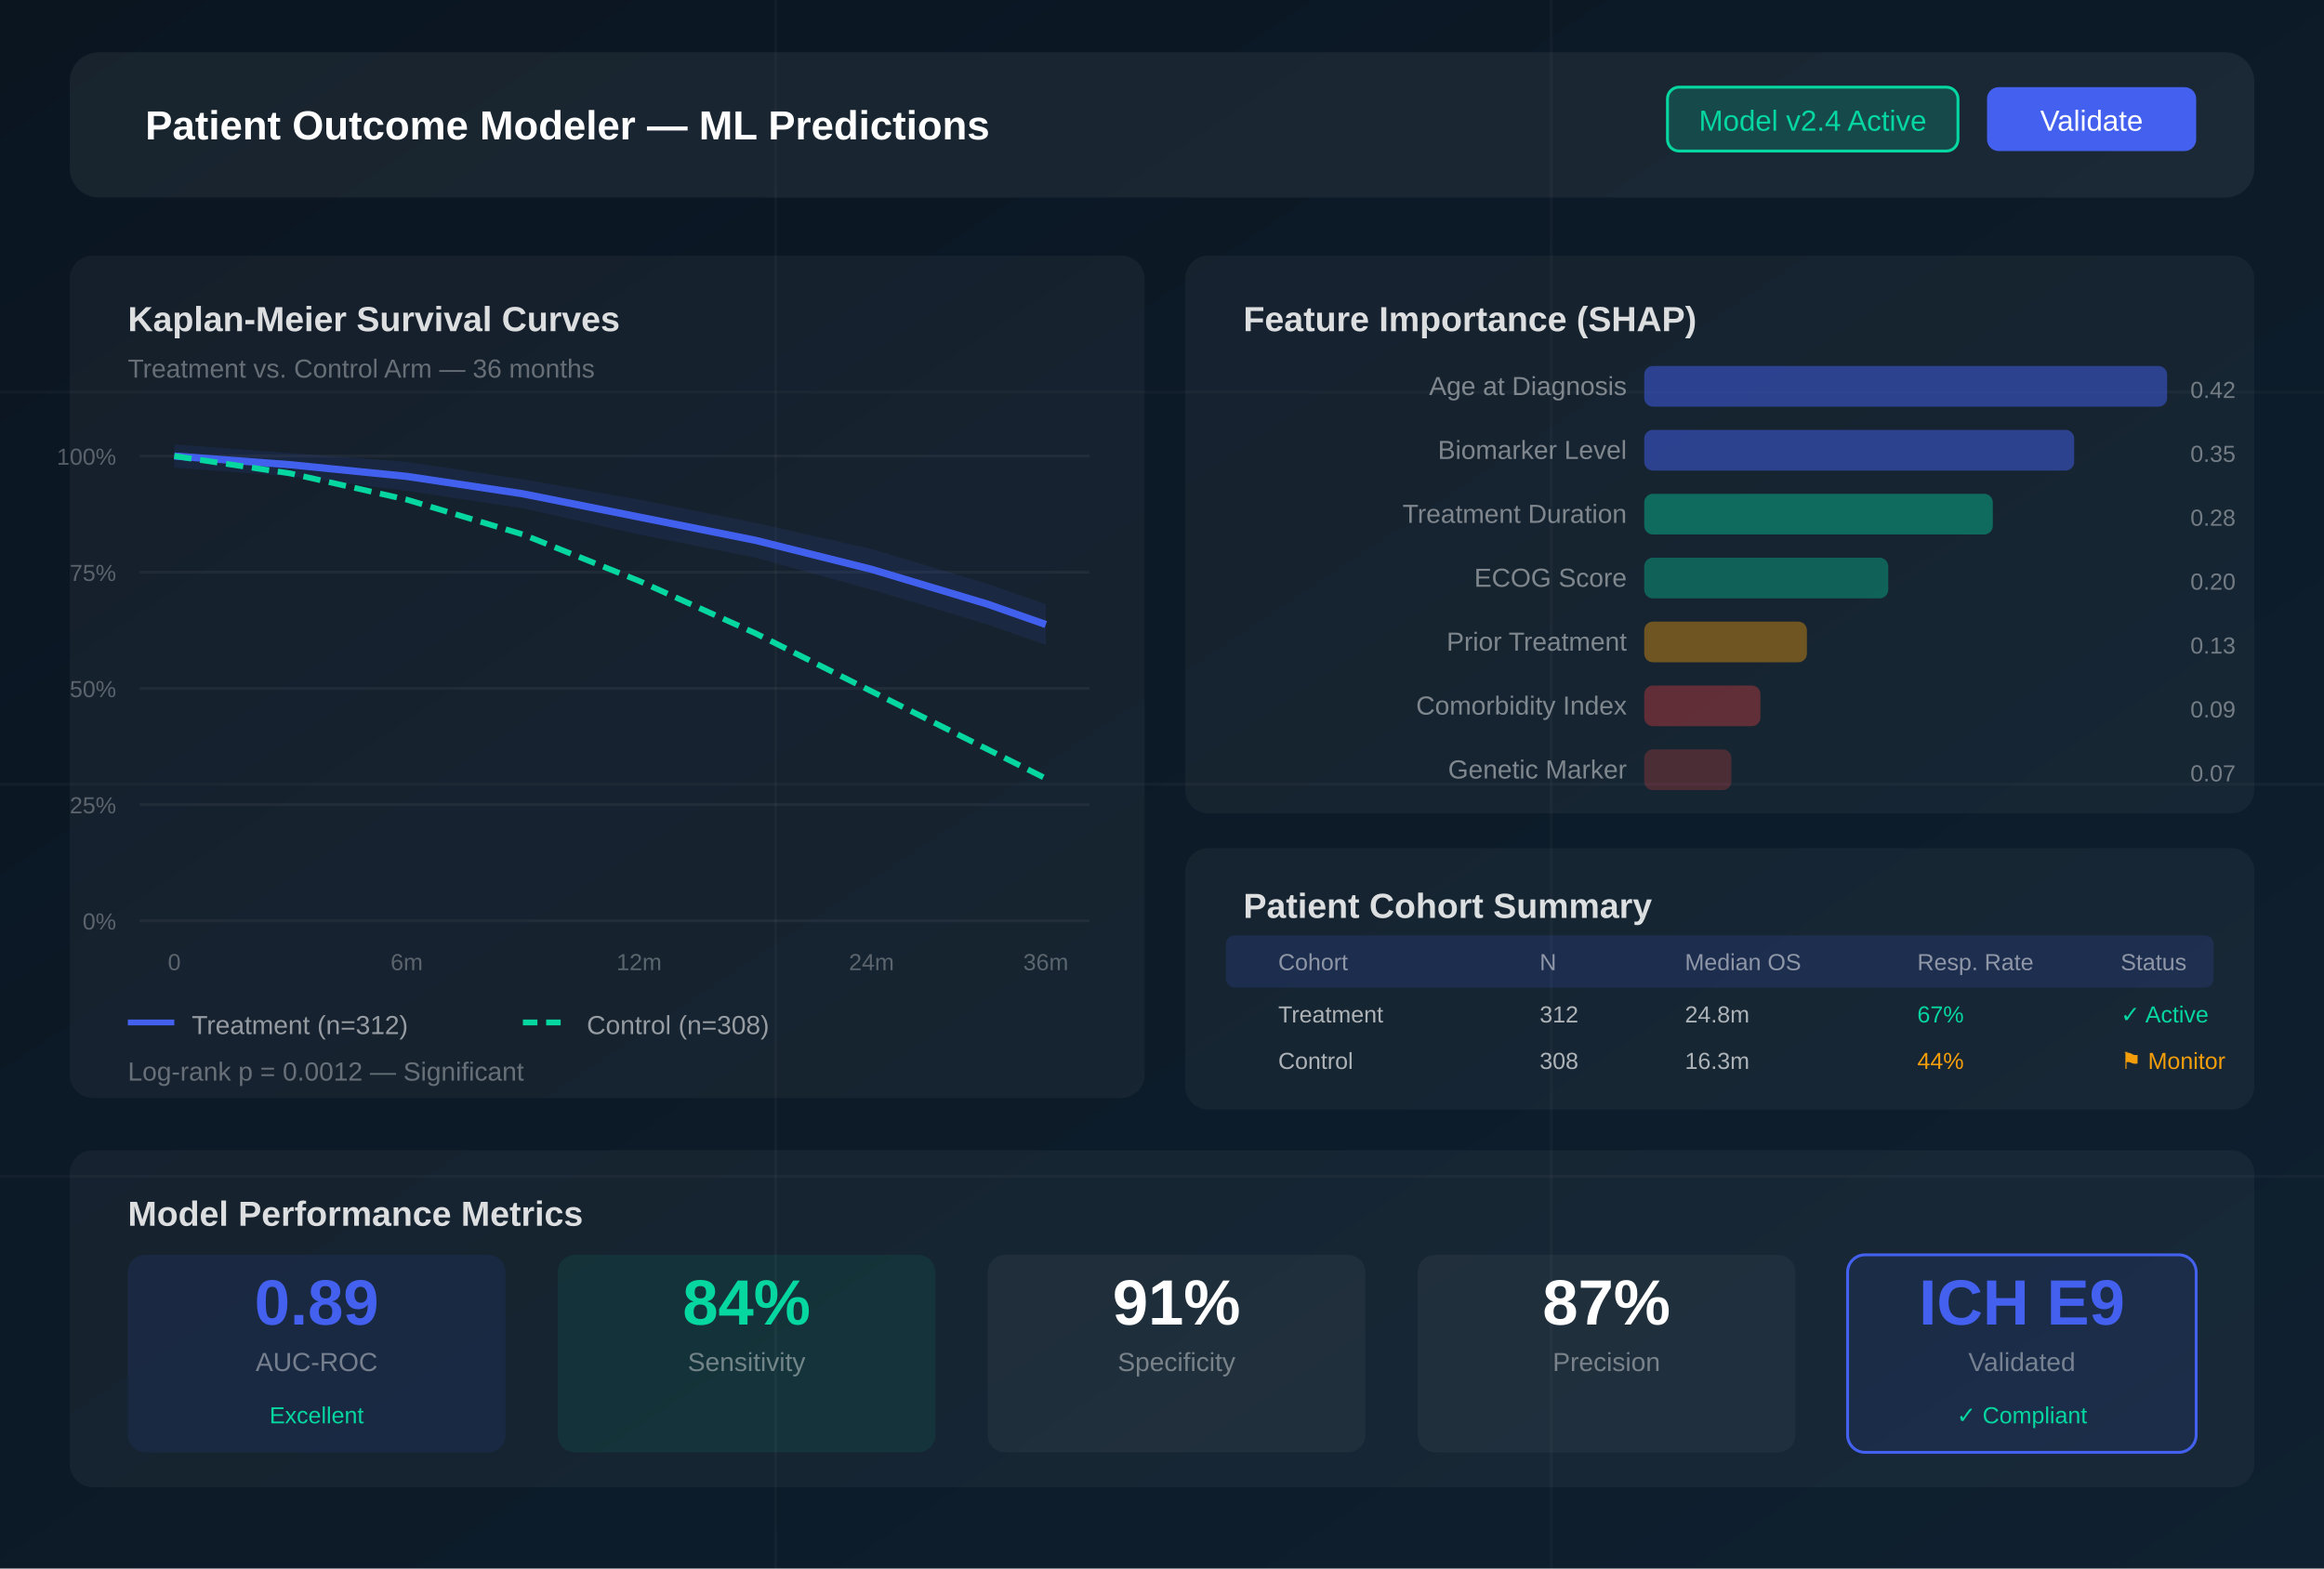
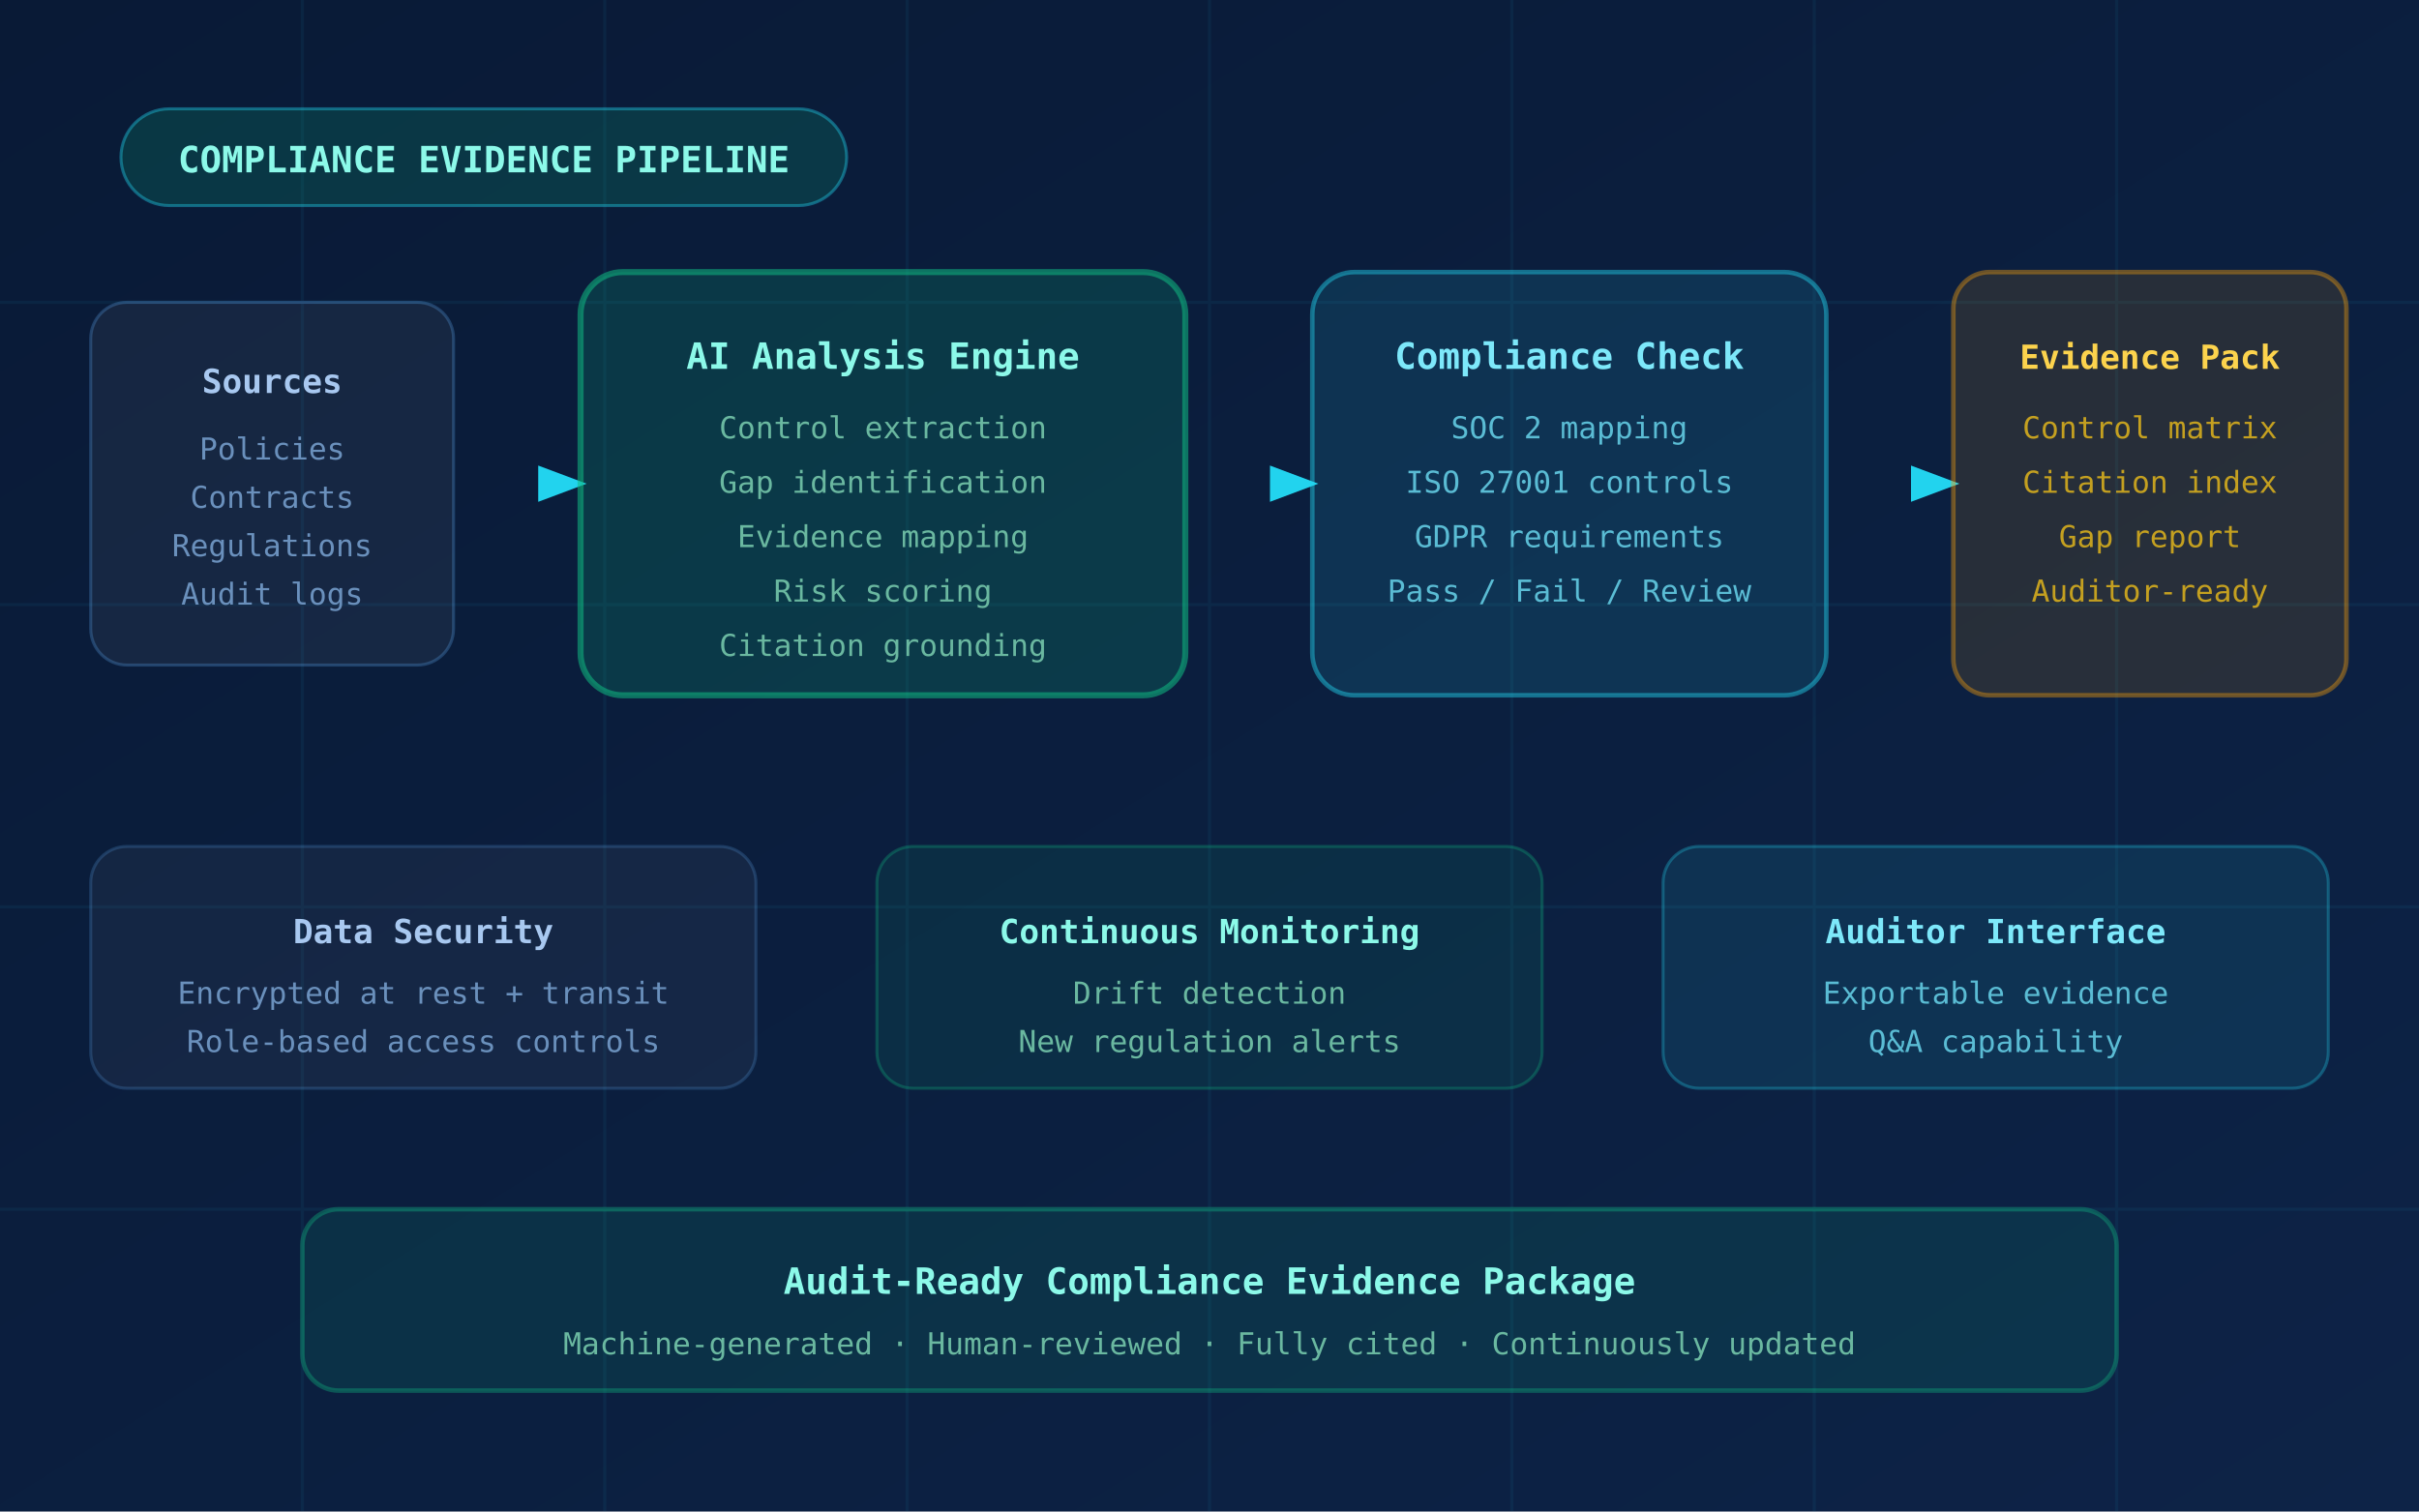
- <svg xmlns="http://www.w3.org/2000/svg" viewBox="0 0 800 540" width="800" height="540">
+ <svg xmlns="http://www.w3.org/2000/svg" viewBox="0 0 800 500" width="800" height="500">
  <defs>
    <linearGradient id="bg6" x1="0%" y1="0%" x2="100%" y2="100%">
-       <stop offset="0%" stop-color="#0a1520" />
-       <stop offset="100%" stop-color="#0f2030" />
+       <stop offset="0%" style="stop-color:#091a36" />
+       <stop offset="100%" style="stop-color:#0d2347" />
    </linearGradient>
+     <linearGradient id="acc6" x1="0%" y1="0%" x2="100%" y2="0%">
+       <stop offset="0%" style="stop-color:#10b981" />
+       <stop offset="100%" style="stop-color:#22d3ee" />
+     </linearGradient>
+     <marker id="arr6" markerWidth="8" markerHeight="8" refX="6" refY="3" orient="auto">
+       <path d="M0,0 L0,6 L8,3 z" fill="#22d3ee" />
+     </marker>
  </defs>
-   <rect width="800" height="540" fill="url(#bg6)" />
-   <g stroke="rgba(255,255,255,0.03)" stroke-width="1">
-     <line x1="0" y1="135" x2="800" y2="135" />
-     <line x1="0" y1="270" x2="800" y2="270" />
-     <line x1="0" y1="405" x2="800" y2="405" />
-     <line x1="267" y1="0" x2="267" y2="540" />
-     <line x1="534" y1="0" x2="534" y2="540" />
-   </g>
-   <rect x="24" y="18" width="752" height="50" rx="10" fill="rgba(255,255,255,0.06)" />
-   <text x="50" y="48" font-family="Arial,sans-serif" font-size="14" font-weight="bold" fill="white">Patient Outcome Modeler — ML Predictions</text>
-   <rect x="574" y="30" width="100" height="22" rx="4" fill="rgba(6,214,160,0.2)" stroke="#06d6a0" stroke-width="1" />
-   <text x="624" y="45" font-family="Arial,sans-serif" font-size="10" fill="#06d6a0" text-anchor="middle">Model v2.4 Active</text>
-   <rect x="684" y="30" width="72" height="22" rx="4" fill="#4361ee" />
-   <text x="720" y="45" font-family="Arial,sans-serif" font-size="10" fill="white" text-anchor="middle">Validate</text>
-   <rect x="24" y="88" width="370" height="290" rx="8" fill="rgba(255,255,255,0.04)" />
-   <text x="44" y="114" font-family="Arial,sans-serif" font-size="12" font-weight="bold" fill="rgba(255,255,255,0.85)">Kaplan-Meier Survival Curves</text>
-   <text x="44" y="130" font-family="Arial,sans-serif" font-size="9" fill="rgba(255,255,255,0.35)">Treatment vs. Control Arm — 36 months</text>
-   <text x="40" y="160" font-family="Arial,sans-serif" font-size="8" fill="rgba(255,255,255,0.3)" text-anchor="end">100%</text>
-   <text x="40" y="200" font-family="Arial,sans-serif" font-size="8" fill="rgba(255,255,255,0.3)" text-anchor="end">75%</text>
-   <text x="40" y="240" font-family="Arial,sans-serif" font-size="8" fill="rgba(255,255,255,0.3)" text-anchor="end">50%</text>
-   <text x="40" y="280" font-family="Arial,sans-serif" font-size="8" fill="rgba(255,255,255,0.3)" text-anchor="end">25%</text>
-   <text x="40" y="320" font-family="Arial,sans-serif" font-size="8" fill="rgba(255,255,255,0.3)" text-anchor="end">0%</text>
-   <line x1="48" y1="157" x2="375" y2="157" stroke="rgba(255,255,255,0.05)" stroke-width="1" />
-   <line x1="48" y1="197" x2="375" y2="197" stroke="rgba(255,255,255,0.05)" stroke-width="1" />
-   <line x1="48" y1="237" x2="375" y2="237" stroke="rgba(255,255,255,0.05)" stroke-width="1" />
-   <line x1="48" y1="277" x2="375" y2="277" stroke="rgba(255,255,255,0.05)" stroke-width="1" />
-   <line x1="48" y1="317" x2="375" y2="317" stroke="rgba(255,255,255,0.05)" stroke-width="1" />
-   <polyline points="60,157 100,160 140,164 180,170 220,178 260,186 300,196 340,208 360,215" fill="none" stroke="#4361ee" stroke-width="2.5" stroke-linejoin="round" />
-   <path d="M 60,153 L 100,156 L 140,159 L 180,165 L 220,172 L 260,180 L 300,189 L 340,201 L 360,208 L 360,222 L 340,215 L 300,203 L 260,192 L 220,184 L 180,175 L 140,169 L 100,164 L 60,161 Z" fill="rgba(67,97,238,0.1)" />
-   <polyline points="60,157 100,163 140,172 180,184 220,200 260,218 300,238 340,258 360,268" fill="none" stroke="#06d6a0" stroke-width="2" stroke-dasharray="6 3" stroke-linejoin="round" />
-   <text x="60" y="334" font-family="Arial,sans-serif" font-size="8" fill="rgba(255,255,255,0.3)" text-anchor="middle">0</text>
-   <text x="140" y="334" font-family="Arial,sans-serif" font-size="8" fill="rgba(255,255,255,0.3)" text-anchor="middle">6m</text>
-   <text x="220" y="334" font-family="Arial,sans-serif" font-size="8" fill="rgba(255,255,255,0.3)" text-anchor="middle">12m</text>
-   <text x="300" y="334" font-family="Arial,sans-serif" font-size="8" fill="rgba(255,255,255,0.3)" text-anchor="middle">24m</text>
-   <text x="360" y="334" font-family="Arial,sans-serif" font-size="8" fill="rgba(255,255,255,0.3)" text-anchor="middle">36m</text>
-   <line x1="44" y1="352" x2="60" y2="352" stroke="#4361ee" stroke-width="2" />
-   <text x="66" y="356" font-family="Arial,sans-serif" font-size="9" fill="rgba(255,255,255,0.55)">Treatment (n=312)</text>
-   <line x1="180" y1="352" x2="196" y2="352" stroke="#06d6a0" stroke-width="2" stroke-dasharray="5 3" />
-   <text x="202" y="356" font-family="Arial,sans-serif" font-size="9" fill="rgba(255,255,255,0.55)">Control (n=308)</text>
-   <text x="44" y="372" font-family="Arial,sans-serif" font-size="9" fill="rgba(255,255,255,0.35)">Log-rank p = 0.0012 — Significant</text>
-   <rect x="408" y="88" width="368" height="192" rx="8" fill="rgba(255,255,255,0.04)" />
-   <text x="428" y="114" font-family="Arial,sans-serif" font-size="12" font-weight="bold" fill="rgba(255,255,255,0.85)">Feature Importance (SHAP)</text>
-   <text x="560" y="136" font-family="Arial,sans-serif" font-size="9" fill="rgba(255,255,255,0.45)" text-anchor="end">Age at Diagnosis</text>
-   <rect x="566" y="126" width="180" height="14" rx="3" fill="rgba(67,97,238,0.5)" />
-   <text x="754" y="137" font-family="Arial,sans-serif" font-size="8" fill="rgba(255,255,255,0.4)">0.42</text>
-   <text x="560" y="158" font-family="Arial,sans-serif" font-size="9" fill="rgba(255,255,255,0.45)" text-anchor="end">Biomarker Level</text>
-   <rect x="566" y="148" width="148" height="14" rx="3" fill="rgba(67,97,238,0.5)" />
-   <text x="754" y="159" font-family="Arial,sans-serif" font-size="8" fill="rgba(255,255,255,0.4)">0.35</text>
-   <text x="560" y="180" font-family="Arial,sans-serif" font-size="9" fill="rgba(255,255,255,0.45)" text-anchor="end">Treatment Duration</text>
-   <rect x="566" y="170" width="120" height="14" rx="3" fill="rgba(6,214,160,0.4)" />
-   <text x="754" y="181" font-family="Arial,sans-serif" font-size="8" fill="rgba(255,255,255,0.4)">0.28</text>
-   <text x="560" y="202" font-family="Arial,sans-serif" font-size="9" fill="rgba(255,255,255,0.45)" text-anchor="end">ECOG Score</text>
-   <rect x="566" y="192" width="84" height="14" rx="3" fill="rgba(6,214,160,0.35)" />
-   <text x="754" y="203" font-family="Arial,sans-serif" font-size="8" fill="rgba(255,255,255,0.4)">0.20</text>
-   <text x="560" y="224" font-family="Arial,sans-serif" font-size="9" fill="rgba(255,255,255,0.45)" text-anchor="end">Prior Treatment</text>
-   <rect x="566" y="214" width="56" height="14" rx="3" fill="rgba(245,158,11,0.4)" />
-   <text x="754" y="225" font-family="Arial,sans-serif" font-size="8" fill="rgba(255,255,255,0.4)">0.13</text>
-   <text x="560" y="246" font-family="Arial,sans-serif" font-size="9" fill="rgba(255,255,255,0.45)" text-anchor="end">Comorbidity Index</text>
-   <rect x="566" y="236" width="40" height="14" rx="3" fill="rgba(239,68,68,0.35)" />
-   <text x="754" y="247" font-family="Arial,sans-serif" font-size="8" fill="rgba(255,255,255,0.4)">0.09</text>
-   <text x="560" y="268" font-family="Arial,sans-serif" font-size="9" fill="rgba(255,255,255,0.45)" text-anchor="end">Genetic Marker</text>
-   <rect x="566" y="258" width="30" height="14" rx="3" fill="rgba(239,68,68,0.25)" />
-   <text x="754" y="269" font-family="Arial,sans-serif" font-size="8" fill="rgba(255,255,255,0.4)">0.07</text>
-   <rect x="408" y="292" width="368" height="90" rx="8" fill="rgba(255,255,255,0.04)" />
-   <text x="428" y="316" font-family="Arial,sans-serif" font-size="12" font-weight="bold" fill="rgba(255,255,255,0.85)">Patient Cohort Summary</text>
-   <rect x="422" y="322" width="340" height="18" rx="3" fill="rgba(67,97,238,0.15)" />
-   <text x="440" y="334" font-family="Arial,sans-serif" font-size="8" fill="rgba(255,255,255,0.5)">Cohort</text>
-   <text x="530" y="334" font-family="Arial,sans-serif" font-size="8" fill="rgba(255,255,255,0.5)">N</text>
-   <text x="580" y="334" font-family="Arial,sans-serif" font-size="8" fill="rgba(255,255,255,0.5)">Median OS</text>
-   <text x="660" y="334" font-family="Arial,sans-serif" font-size="8" fill="rgba(255,255,255,0.5)">Resp. Rate</text>
-   <text x="730" y="334" font-family="Arial,sans-serif" font-size="8" fill="rgba(255,255,255,0.5)">Status</text>
-   <text x="440" y="352" font-family="Arial,sans-serif" font-size="8" fill="rgba(255,255,255,0.65)">Treatment</text>
-   <text x="530" y="352" font-family="Arial,sans-serif" font-size="8" fill="rgba(255,255,255,0.65)">312</text>
-   <text x="580" y="352" font-family="Arial,sans-serif" font-size="8" fill="rgba(255,255,255,0.65)">24.8m</text>
-   <text x="660" y="352" font-family="Arial,sans-serif" font-size="8" fill="#06d6a0">67%</text>
-   <text x="730" y="352" font-family="Arial,sans-serif" font-size="8" fill="#06d6a0">✓ Active</text>
-   <text x="440" y="368" font-family="Arial,sans-serif" font-size="8" fill="rgba(255,255,255,0.65)">Control</text>
-   <text x="530" y="368" font-family="Arial,sans-serif" font-size="8" fill="rgba(255,255,255,0.65)">308</text>
-   <text x="580" y="368" font-family="Arial,sans-serif" font-size="8" fill="rgba(255,255,255,0.65)">16.3m</text>
-   <text x="660" y="368" font-family="Arial,sans-serif" font-size="8" fill="#f59e0b">44%</text>
-   <text x="730" y="368" font-family="Arial,sans-serif" font-size="8" fill="#f59e0b">⚑ Monitor</text>
-   <rect x="24" y="396" width="752" height="116" rx="8" fill="rgba(255,255,255,0.04)" />
-   <text x="44" y="422" font-family="Arial,sans-serif" font-size="12" font-weight="bold" fill="rgba(255,255,255,0.85)">Model Performance Metrics</text>
-   <rect x="44" y="432" width="130" height="68" rx="6" fill="rgba(67,97,238,0.1)" />
-   <text x="109" y="456" font-family="Arial,sans-serif" font-size="22" font-weight="bold" fill="#4361ee" text-anchor="middle">0.89</text>
-   <text x="109" y="472" font-family="Arial,sans-serif" font-size="9" fill="rgba(255,255,255,0.4)" text-anchor="middle">AUC-ROC</text>
-   <text x="109" y="490" font-family="Arial,sans-serif" font-size="8" fill="#06d6a0" text-anchor="middle">Excellent</text>
-   <rect x="192" y="432" width="130" height="68" rx="6" fill="rgba(6,214,160,0.08)" />
-   <text x="257" y="456" font-family="Arial,sans-serif" font-size="22" font-weight="bold" fill="#06d6a0" text-anchor="middle">84%</text>
-   <text x="257" y="472" font-family="Arial,sans-serif" font-size="9" fill="rgba(255,255,255,0.4)" text-anchor="middle">Sensitivity</text>
-   <rect x="340" y="432" width="130" height="68" rx="6" fill="rgba(255,255,255,0.04)" />
-   <text x="405" y="456" font-family="Arial,sans-serif" font-size="22" font-weight="bold" fill="white" text-anchor="middle">91%</text>
-   <text x="405" y="472" font-family="Arial,sans-serif" font-size="9" fill="rgba(255,255,255,0.4)" text-anchor="middle">Specificity</text>
-   <rect x="488" y="432" width="130" height="68" rx="6" fill="rgba(255,255,255,0.04)" />
-   <text x="553" y="456" font-family="Arial,sans-serif" font-size="22" font-weight="bold" fill="white" text-anchor="middle">87%</text>
-   <text x="553" y="472" font-family="Arial,sans-serif" font-size="9" fill="rgba(255,255,255,0.4)" text-anchor="middle">Precision</text>
-   <rect x="636" y="432" width="120" height="68" rx="6" fill="rgba(67,97,238,0.1)" stroke="#4361ee" stroke-width="1" />
-   <text x="696" y="456" font-family="Arial,sans-serif" font-size="22" font-weight="bold" fill="#4361ee" text-anchor="middle">ICH E9</text>
-   <text x="696" y="472" font-family="Arial,sans-serif" font-size="9" fill="rgba(255,255,255,0.4)" text-anchor="middle">Validated</text>
-   <text x="696" y="490" font-family="Arial,sans-serif" font-size="8" fill="#06d6a0" text-anchor="middle">✓ Compliant</text>
+   <rect width="800" height="500" fill="url(#bg6)" />
+   <path d="M0 100 H800 M0 200 H800 M0 300 H800 M0 400 H800 M100 0 V500 M200 0 V500 M300 0 V500 M400 0 V500 M500 0 V500 M600 0 V500 M700 0 V500" stroke="rgba(34,211,238,0.06)" stroke-width="1" />
+   <rect x="40" y="36" width="240" height="32" rx="16" fill="rgba(16,185,129,0.18)" stroke="rgba(34,211,238,0.4)" stroke-width="1" />
+   <text x="160" y="57" text-anchor="middle" fill="#8cf9e9" font-family="monospace" font-size="12" font-weight="700">COMPLIANCE EVIDENCE PIPELINE</text>
+   <rect x="30" y="100" width="120" height="120" rx="12" fill="rgba(255,255,255,0.05)" stroke="rgba(100,180,255,0.25)" stroke-width="1" />
+   <text x="90" y="130" text-anchor="middle" fill="#a8c8f0" font-family="monospace" font-size="11" font-weight="700">Sources</text>
+   <text x="90" y="152" text-anchor="middle" fill="#6a90bc" font-family="monospace" font-size="10">Policies</text>
+   <text x="90" y="168" text-anchor="middle" fill="#6a90bc" font-family="monospace" font-size="10">Contracts</text>
+   <text x="90" y="184" text-anchor="middle" fill="#6a90bc" font-family="monospace" font-size="10">Regulations</text>
+   <text x="90" y="200" text-anchor="middle" fill="#6a90bc" font-family="monospace" font-size="10">Audit logs</text>
+   <path d="M152 160 L190 160" stroke="url(#acc6)" stroke-width="2" marker-end="url(#arr6)" />
+   <rect x="192" y="90" width="200" height="140" rx="14" fill="rgba(16,185,129,0.18)" stroke="rgba(16,185,129,0.55)" stroke-width="2" />
+   <text x="292" y="122" text-anchor="middle" fill="#8cf9e9" font-family="monospace" font-size="12" font-weight="700">AI Analysis Engine</text>
+   <text x="292" y="145" text-anchor="middle" fill="#6ab8a0" font-family="monospace" font-size="10">Control extraction</text>
+   <text x="292" y="163" text-anchor="middle" fill="#6ab8a0" font-family="monospace" font-size="10">Gap identification</text>
+   <text x="292" y="181" text-anchor="middle" fill="#6ab8a0" font-family="monospace" font-size="10">Evidence mapping</text>
+   <text x="292" y="199" text-anchor="middle" fill="#6ab8a0" font-family="monospace" font-size="10">Risk scoring</text>
+   <text x="292" y="217" text-anchor="middle" fill="#6ab8a0" font-family="monospace" font-size="10">Citation grounding</text>
+   <path d="M394 160 L432 160" stroke="url(#acc6)" stroke-width="2" marker-end="url(#arr6)" />
+   <rect x="434" y="90" width="170" height="140" rx="14" fill="rgba(34,211,238,0.12)" stroke="rgba(34,211,238,0.45)" stroke-width="1.5" />
+   <text x="519" y="122" text-anchor="middle" fill="#7de8fa" font-family="monospace" font-size="12" font-weight="700">Compliance Check</text>
+   <text x="519" y="145" text-anchor="middle" fill="#5abcd4" font-family="monospace" font-size="10">SOC 2 mapping</text>
+   <text x="519" y="163" text-anchor="middle" fill="#5abcd4" font-family="monospace" font-size="10">ISO 27001 controls</text>
+   <text x="519" y="181" text-anchor="middle" fill="#5abcd4" font-family="monospace" font-size="10">GDPR requirements</text>
+   <text x="519" y="199" text-anchor="middle" fill="#5abcd4" font-family="monospace" font-size="10">Pass / Fail / Review</text>
+   <path d="M606 160 L644 160" stroke="url(#acc6)" stroke-width="2" marker-end="url(#arr6)" />
+   <rect x="646" y="90" width="130" height="140" rx="12" fill="rgba(245,158,11,0.12)" stroke="rgba(245,158,11,0.4)" stroke-width="1.5" />
+   <text x="711" y="122" text-anchor="middle" fill="#fcd34d" font-family="monospace" font-size="11" font-weight="700">Evidence Pack</text>
+   <text x="711" y="145" text-anchor="middle" fill="#c4a020" font-family="monospace" font-size="10">Control matrix</text>
+   <text x="711" y="163" text-anchor="middle" fill="#c4a020" font-family="monospace" font-size="10">Citation index</text>
+   <text x="711" y="181" text-anchor="middle" fill="#c4a020" font-family="monospace" font-size="10">Gap report</text>
+   <text x="711" y="199" text-anchor="middle" fill="#c4a020" font-family="monospace" font-size="10">Auditor-ready</text>
+   <rect x="30" y="280" width="220" height="80" rx="12" fill="rgba(255,255,255,0.04)" stroke="rgba(100,180,255,0.2)" stroke-width="1" />
+   <text x="140" y="312" text-anchor="middle" fill="#a8c8f0" font-family="monospace" font-size="11" font-weight="700">Data Security</text>
+   <text x="140" y="332" text-anchor="middle" fill="#6a90bc" font-family="monospace" font-size="10">Encrypted at rest + transit</text>
+   <text x="140" y="348" text-anchor="middle" fill="#6a90bc" font-family="monospace" font-size="10">Role-based access controls</text>
+   <rect x="290" y="280" width="220" height="80" rx="12" fill="rgba(16,185,129,0.1)" stroke="rgba(16,185,129,0.3)" stroke-width="1" />
+   <text x="400" y="312" text-anchor="middle" fill="#8cf9e9" font-family="monospace" font-size="11" font-weight="700">Continuous Monitoring</text>
+   <text x="400" y="332" text-anchor="middle" fill="#6ab8a0" font-family="monospace" font-size="10">Drift detection</text>
+   <text x="400" y="348" text-anchor="middle" fill="#6ab8a0" font-family="monospace" font-size="10">New regulation alerts</text>
+   <rect x="550" y="280" width="220" height="80" rx="12" fill="rgba(34,211,238,0.1)" stroke="rgba(34,211,238,0.3)" stroke-width="1" />
+   <text x="660" y="312" text-anchor="middle" fill="#7de8fa" font-family="monospace" font-size="11" font-weight="700">Auditor Interface</text>
+   <text x="660" y="332" text-anchor="middle" fill="#5abcd4" font-family="monospace" font-size="10">Exportable evidence</text>
+   <text x="660" y="348" text-anchor="middle" fill="#5abcd4" font-family="monospace" font-size="10">Q&amp;A capability</text>
+   <rect x="100" y="400" width="600" height="60" rx="12" fill="rgba(16,185,129,0.12)" stroke="rgba(16,185,129,0.35)" stroke-width="1.5" />
+   <text x="400" y="428" text-anchor="middle" fill="#8cf9e9" font-family="monospace" font-size="12" font-weight="700">Audit-Ready Compliance Evidence Package</text>
+   <text x="400" y="448" text-anchor="middle" fill="#6ab8a0" font-family="monospace" font-size="10">Machine-generated · Human-reviewed · Fully cited · Continuously updated</text>
</svg>
